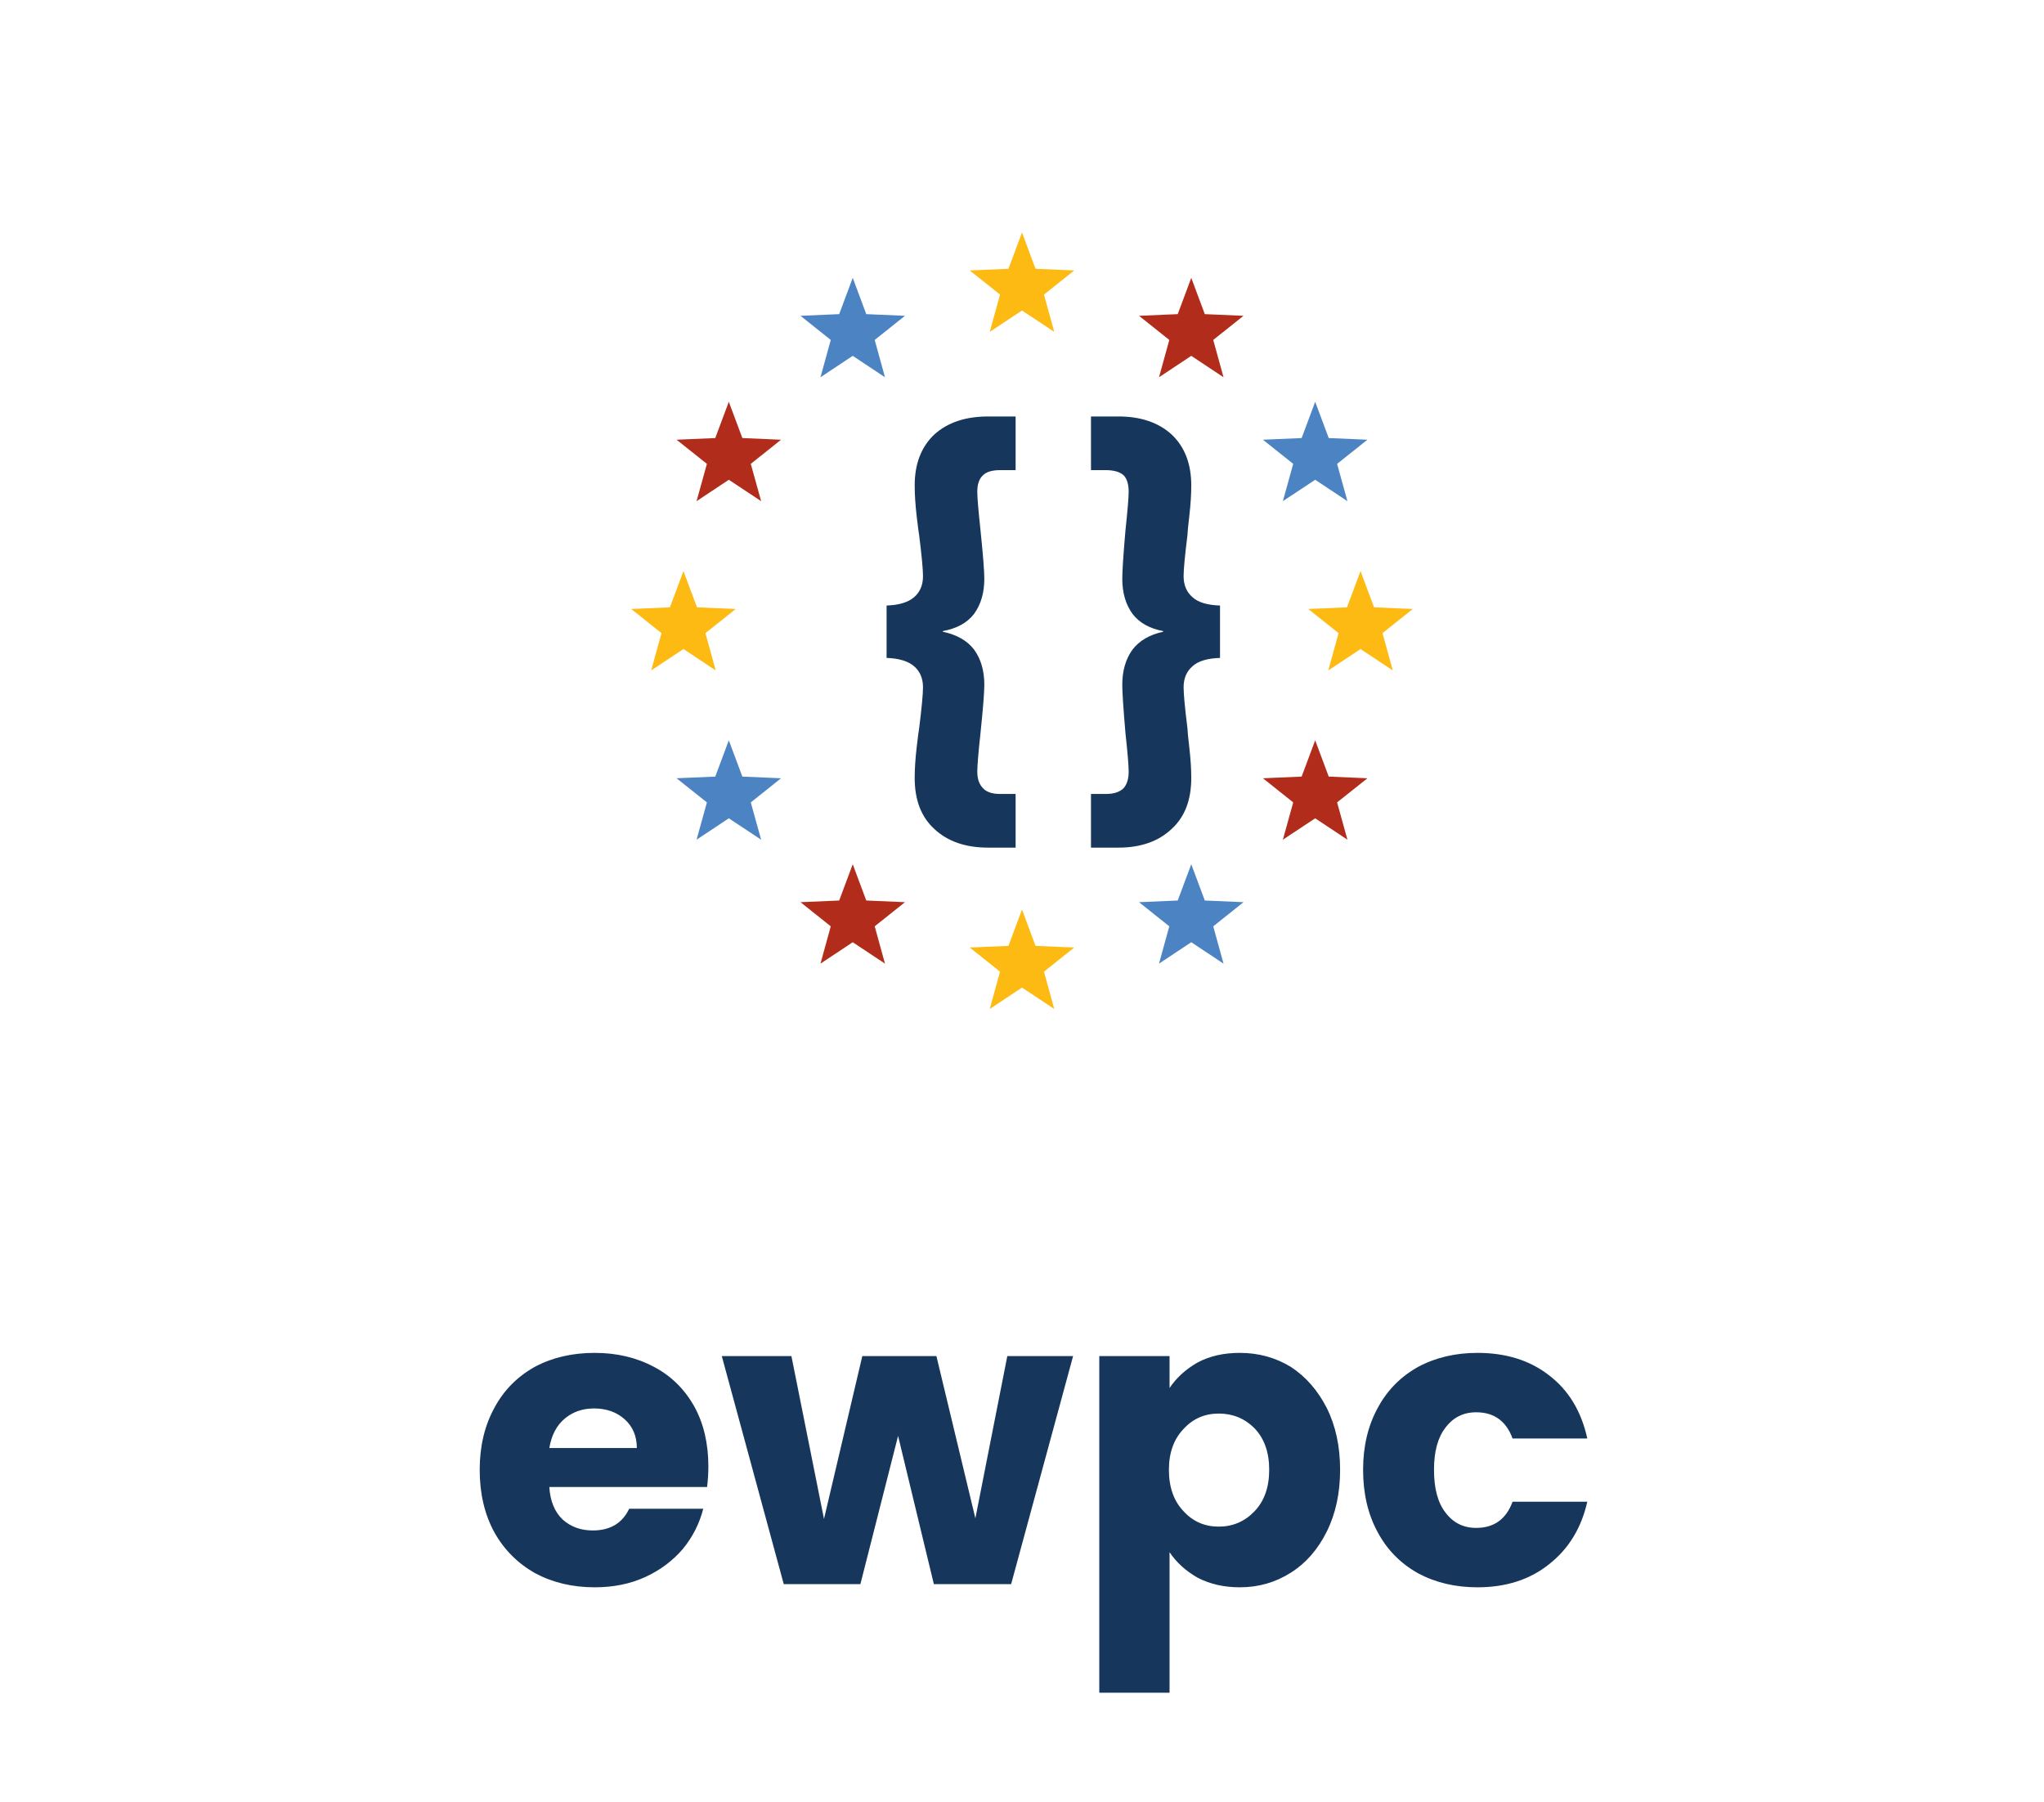
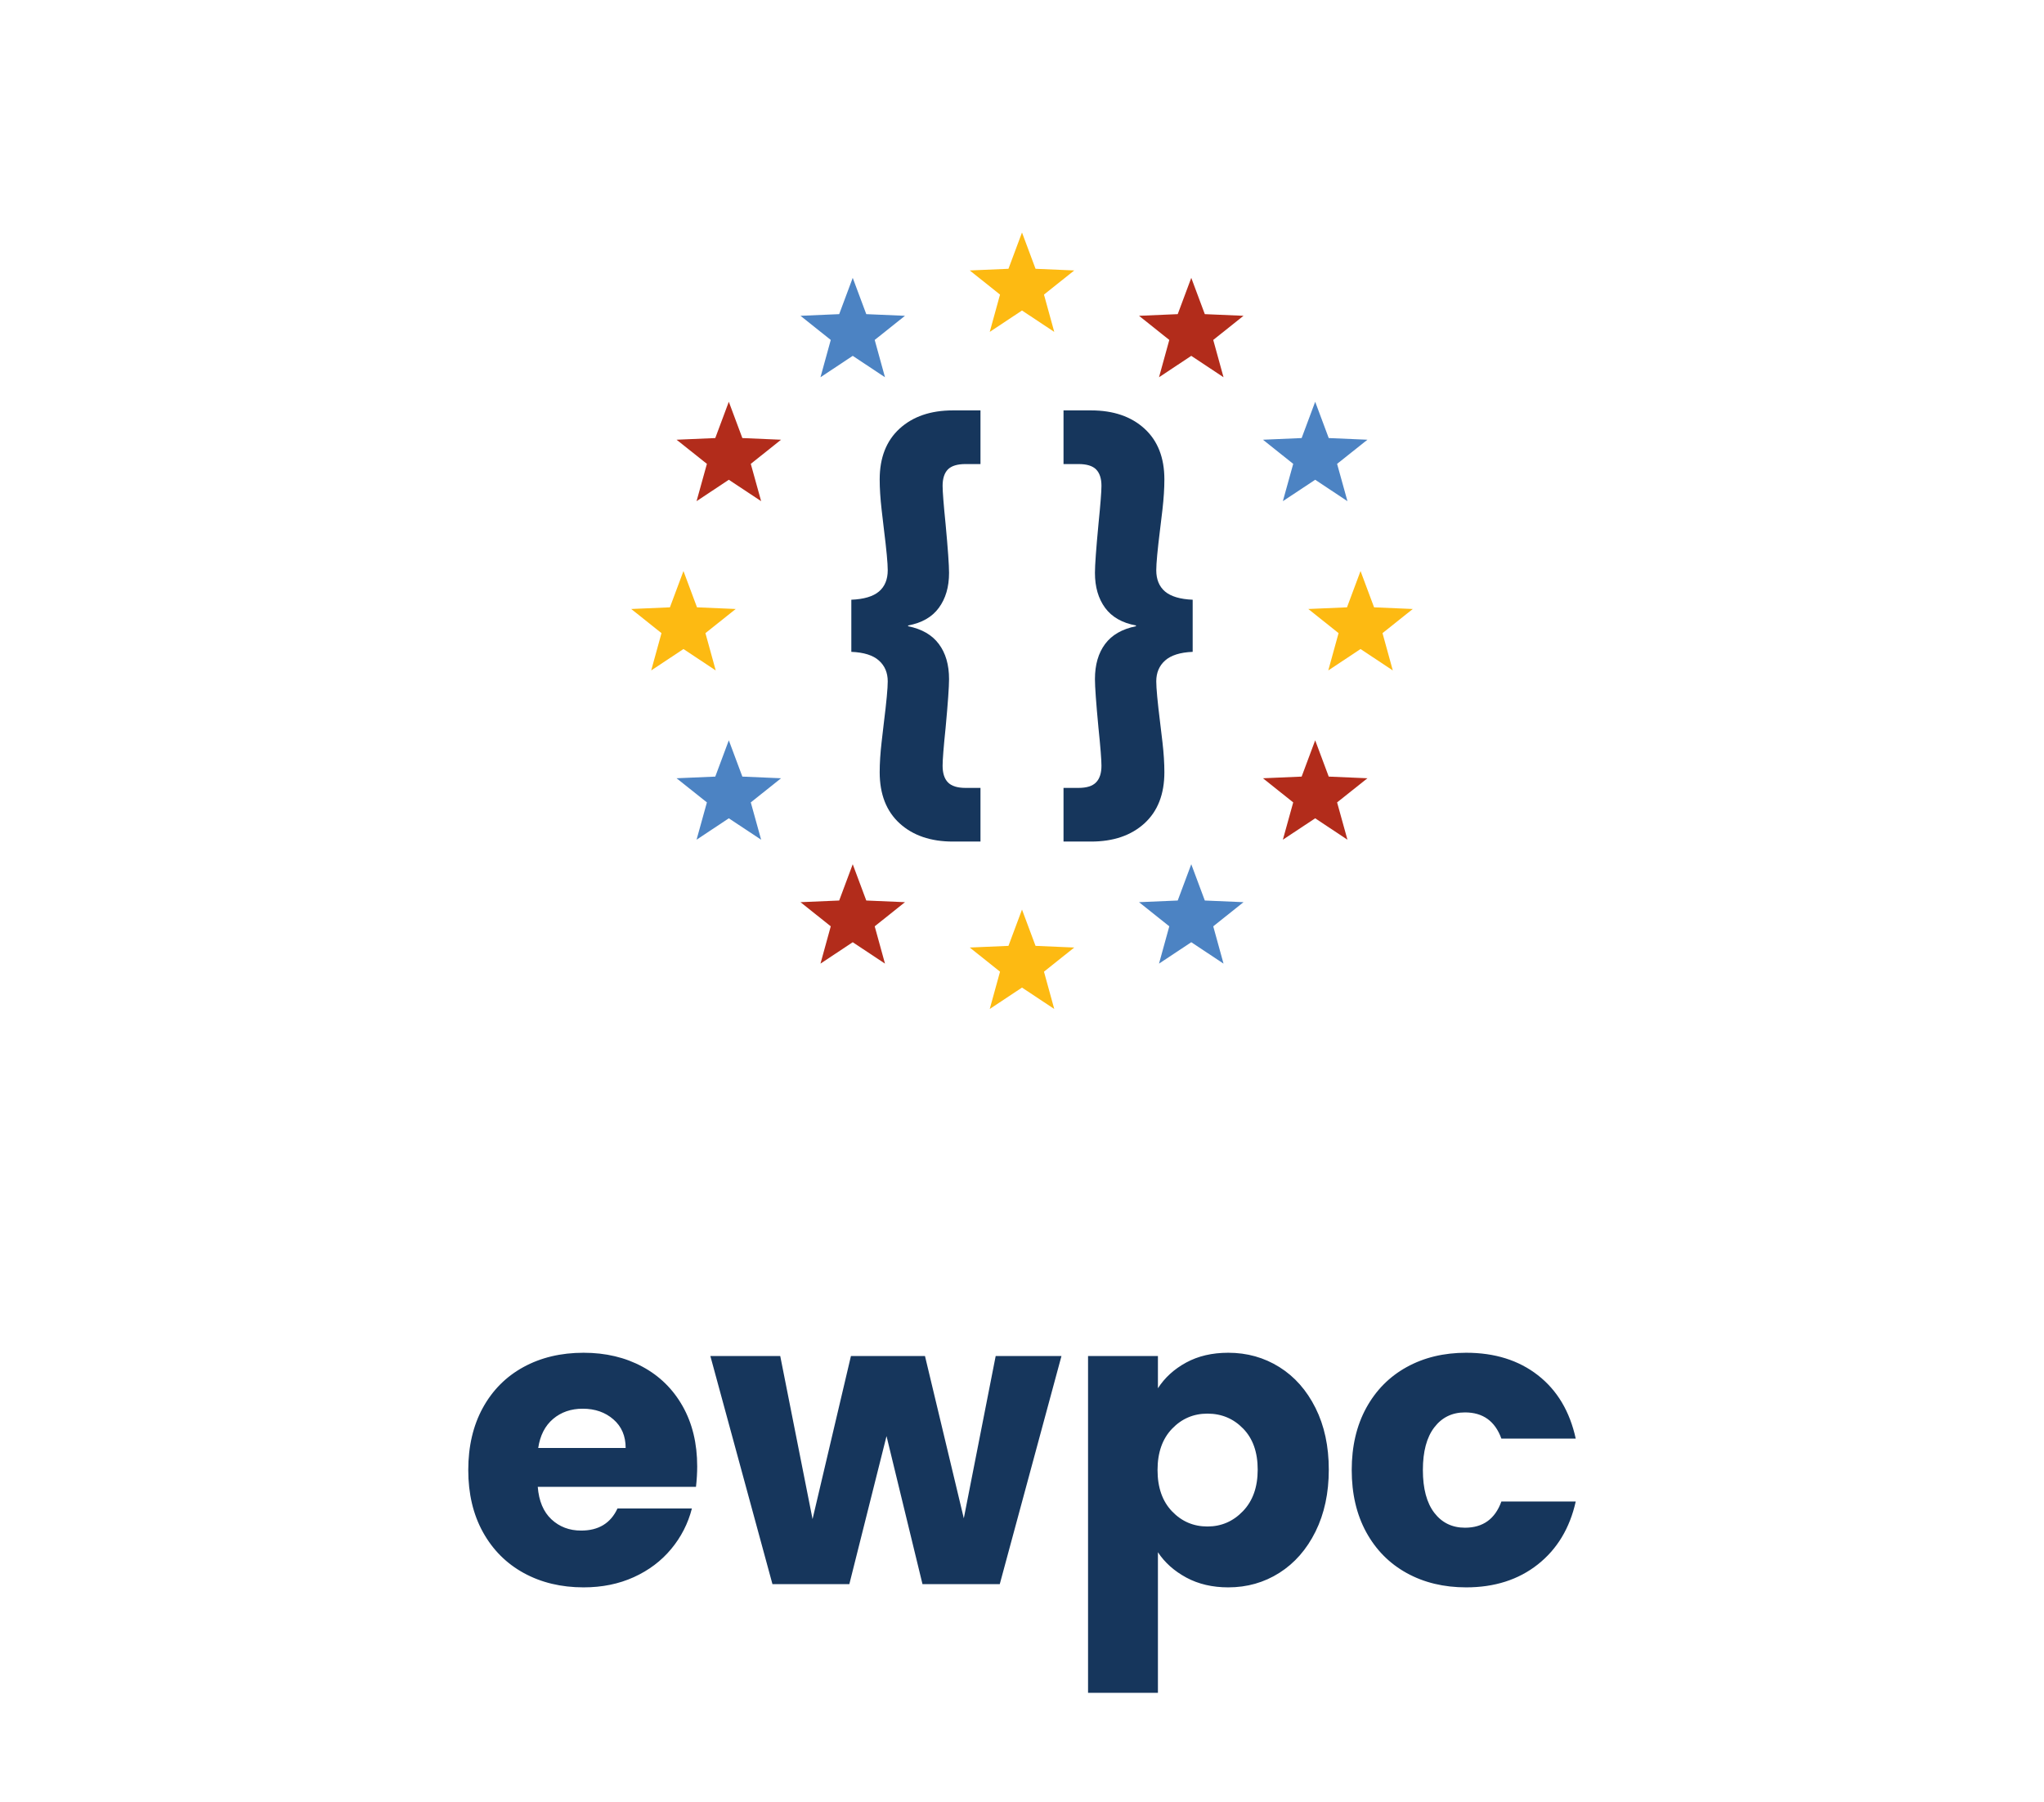
<svg xmlns="http://www.w3.org/2000/svg" viewBox="0 0 320 282" role="img" aria-label="EWPC logo">
  <g transform="translate(160,98)">
    <path d="M0.00,-61.60L2.12,-55.92L8.18,-55.66L3.44,-51.88L5.05,-46.04L0.00,-49.39L-5.05,-46.04L-3.44,-51.88L-8.18,-55.66L-2.12,-55.92Z" fill="#fdba12" />
    <path d="M26.50,-54.50L28.62,-48.82L34.68,-48.56L29.94,-44.78L31.55,-38.94L26.50,-42.29L21.45,-38.94L23.06,-44.78L18.32,-48.56L24.38,-48.82Z" fill="#b22c1b" />
    <path d="M45.90,-35.10L48.02,-29.42L54.08,-29.16L49.33,-25.38L50.95,-19.54L45.90,-22.89L40.84,-19.54L42.46,-25.38L37.72,-29.16L43.78,-29.42Z" fill="#4c83c3" />
    <path d="M53.00,-8.60L55.12,-2.92L61.18,-2.66L56.44,1.12L58.05,6.96L53.00,3.61L47.95,6.96L49.56,1.12L44.82,-2.66L50.88,-2.92Z" fill="#fdba12" />
    <path d="M45.90,17.90L48.02,23.58L54.08,23.84L49.33,27.62L50.95,33.46L45.90,30.11L40.84,33.46L42.46,27.62L37.72,23.84L43.78,23.58Z" fill="#b22c1b" />
    <path d="M26.50,37.30L28.62,42.98L34.68,43.24L29.94,47.02L31.55,52.86L26.50,49.51L21.45,52.86L23.06,47.02L18.32,43.24L24.38,42.98Z" fill="#4c83c3" />
    <path d="M0.00,44.40L2.12,50.08L8.18,50.34L3.44,54.12L5.05,59.96L0.00,56.61L-5.05,59.96L-3.44,54.12L-8.18,50.34L-2.12,50.08Z" fill="#fdba12" />
    <path d="M-26.50,37.30L-24.38,42.98L-18.32,43.24L-23.06,47.02L-21.45,52.86L-26.50,49.51L-31.55,52.86L-29.94,47.02L-34.68,43.24L-28.62,42.98Z" fill="#b22c1b" />
    <path d="M-45.90,17.90L-43.78,23.58L-37.72,23.84L-42.46,27.62L-40.84,33.46L-45.90,30.11L-50.95,33.46L-49.33,27.62L-54.08,23.84L-48.02,23.58Z" fill="#4c83c3" />
    <path d="M-53.00,-8.60L-50.88,-2.92L-44.82,-2.66L-49.56,1.12L-47.95,6.96L-53.00,3.61L-58.05,6.96L-56.44,1.12L-61.18,-2.66L-55.12,-2.92Z" fill="#fdba12" />
    <path d="M-45.90,-35.10L-43.78,-29.42L-37.72,-29.16L-42.46,-25.38L-40.84,-19.54L-45.90,-22.89L-50.95,-19.54L-49.33,-25.38L-54.08,-29.16L-48.02,-29.42Z" fill="#b22c1b" />
    <path d="M-26.50,-54.50L-24.38,-48.82L-18.32,-48.56L-23.06,-44.78L-21.45,-38.94L-26.50,-42.29L-31.55,-38.94L-29.94,-44.78L-34.68,-48.56L-28.62,-48.82Z" fill="#4c83c3" />
-     <g transform="translate(-26.7,22)">
-       <path d="M5.5,-25.2Q8.4,-25.3 9.8,-26.5Q11.2,-27.7 11.2,-29.8Q11.2,-31.4 10.6,-36.2Q10.5,-36.7 10.2,-39.3Q9.9,-41.9 9.9,-44.0Q9.9,-49.1 13.0,-52.0Q16.1,-54.8 21.4,-54.8L25.7,-54.8L25.7,-46.4L23.3,-46.4Q21.4,-46.4 20.6,-45.6Q19.7,-44.8 19.7,-43.0Q19.7,-41.7 20.2,-37.0Q20.8,-31.2 20.8,-29.4Q20.8,-26.1 19.2,-23.9Q17.6,-21.8 14.3,-21.2L14.3,-21.1Q17.6,-20.4 19.2,-18.3Q20.8,-16.1 20.8,-12.8Q20.8,-11.0 20.2,-5.2Q19.7,-0.6 19.7,0.8Q19.7,2.5 20.6,3.4Q21.4,4.3 23.3,4.3L25.7,4.3L25.7,12.7L21.4,12.7Q16.1,12.7 13.0,9.8Q9.9,7.0 9.9,1.8Q9.9,-0.3 10.2,-2.9Q10.5,-5.5 10.6,-6.0Q11.2,-10.8 11.2,-12.4Q11.2,-14.5 9.8,-15.7Q8.4,-16.9 5.5,-17.0L5.5,-25.2" fill="#16365c" />
-     </g>
-     <g transform="translate(6.5,22)">
-       <path d="M24.5,-17.0Q21.5,-16.9 20.2,-15.7Q18.8,-14.5 18.8,-12.4Q18.8,-10.8 19.4,-6.0Q19.4,-5.5 19.7,-2.9Q20.0,-0.3 20.0,1.8Q20.0,7.0 16.9,9.8Q13.8,12.7 8.6,12.7L4.3,12.7L4.3,4.3L6.6,4.3Q8.5,4.3 9.4,3.4Q10.2,2.5 10.2,0.8Q10.2,-0.6 9.7,-5.2Q9.2,-11.0 9.2,-12.8Q9.2,-16.1 10.8,-18.3Q12.4,-20.4 15.6,-21.1L15.6,-21.2Q12.4,-21.8 10.8,-23.9Q9.2,-26.1 9.2,-29.4Q9.2,-31.2 9.7,-37.0Q10.2,-41.7 10.2,-43.0Q10.2,-44.8 9.4,-45.6Q8.5,-46.4 6.6,-46.4L4.3,-46.4L4.3,-54.8L8.6,-54.8Q13.8,-54.8 16.9,-52.0Q20.0,-49.1 20.0,-44.0Q20.0,-41.9 19.7,-39.3Q19.4,-36.7 19.4,-36.2Q18.8,-31.4 18.8,-29.8Q18.8,-27.7 20.2,-26.5Q21.5,-25.3 24.5,-25.2L24.5,-17.0" fill="#16365c" />
-     </g>
+     <path d="M-26.72,-4.11Q-23.78,-4.23 -22.40,-5.39Q-21.02,-6.56 -21.02,-8.73Q-21.02,-10.35 -21.62,-15.15Q-21.68,-15.63 -21.98,-18.23Q-22.28,-20.85 -22.28,-22.95Q-22.28,-28.05 -19.16,-30.90Q-16.03,-33.75 -10.82,-33.75L-6.50,-33.75L-6.50,-25.35L-8.83,-25.35Q-10.76,-25.35 -11.60,-24.51Q-12.43,-23.66 -12.43,-21.93Q-12.43,-20.61 -11.96,-15.93Q-11.42,-10.11 -11.42,-8.31Q-11.42,-5.01 -13.02,-2.84Q-14.60,-0.68 -17.83,-0.08L-17.83,0.04Q-14.60,0.69 -13.02,2.82Q-11.42,4.95 -11.42,8.32Q-11.42,10.12 -11.96,15.94Q-12.43,20.49 -12.43,21.87Q-12.43,23.62 -11.60,24.48Q-10.76,25.35 -8.83,25.35L-6.50,25.35L-6.50,33.75L-10.82,33.75Q-16.03,33.75 -19.16,30.90Q-22.28,28.05 -22.28,22.89Q-22.28,20.79 -21.98,18.19Q-21.68,15.57 -21.62,15.09Q-21.02,10.29 -21.02,8.67Q-21.02,6.64 -22.40,5.41Q-23.78,4.17 -26.72,4.05L-26.72,-4.11" fill="#16365c" />
+     <path d="M26.72,4.05Q23.79,4.17 22.40,5.41Q21.02,6.64 21.02,8.67Q21.02,10.29 21.62,15.09Q21.69,15.57 21.99,18.19Q22.29,20.79 22.29,22.89Q22.29,28.05 19.17,30.90Q16.04,33.75 10.82,33.75L6.50,33.75L6.50,25.35L8.84,25.35Q10.77,25.35 11.60,24.48Q12.44,23.62 12.44,21.87Q12.44,20.49 11.97,15.94Q11.42,10.12 11.42,8.32Q11.42,4.95 13.01,2.82Q14.60,0.69 17.84,0.04L17.84,-0.08Q14.60,-0.68 13.01,-2.84Q11.42,-5.01 11.42,-8.31Q11.42,-10.11 11.97,-15.93Q12.44,-20.61 12.44,-21.93Q12.44,-23.66 11.60,-24.51Q10.77,-25.35 8.84,-25.35L6.50,-25.35L6.50,-33.75L10.82,-33.75Q16.04,-33.75 19.17,-30.90Q22.29,-28.05 22.29,-22.95Q22.29,-20.85 21.99,-18.23Q21.69,-15.63 21.62,-15.15Q21.02,-10.35 21.02,-8.73Q21.02,-6.56 22.40,-5.39Q23.79,-4.23 26.72,-4.11L26.72,4.05" fill="#16365c" />
  </g>
-   <g transform="translate(73.3,248)">
-     <path d="M37.6,-18.4Q37.6,-16.9 37.4,-15.2L12.7,-15.2Q12.9,-11.9 14.8,-10.1Q16.7,-8.4 19.5,-8.4Q23.6,-8.4 25.2,-11.8L36.8,-11.8Q35.9,-8.3 33.6,-5.5Q31.2,-2.7 27.7,-1.1Q24.2,0.5 19.8,0.5Q14.6,0.5 10.5,-1.7Q6.4,-4.0 4.1,-8.1Q1.8,-12.3 1.8,-17.9Q1.8,-23.4 4.1,-27.6Q6.3,-31.7 10.4,-34.0Q14.5,-36.2 19.8,-36.2Q25.0,-36.2 29.1,-34.0Q33.1,-31.9 35.4,-27.8Q37.6,-23.8 37.6,-18.4M26.4,-21.3Q26.4,-24.1 24.5,-25.8Q22.6,-27.5 19.7,-27.5Q17.0,-27.5 15.1,-25.9Q13.2,-24.3 12.7,-21.3L26.4,-21.3M94.7,-35.7L85.0,0.0L72.9,0.0L67.3,-23.2L61.4,0.0L49.4,0.0L39.7,-35.7L50.6,-35.7L55.7,-10.2L61.7,-35.7L73.3,-35.7L79.4,-10.3L84.4,-35.7L94.7,-35.7M109.8,-30.7Q111.4,-33.1 114.2,-34.7Q117.0,-36.2 120.8,-36.2Q125.2,-36.2 128.8,-34.0Q132.3,-31.7 134.4,-27.6Q136.5,-23.4 136.5,-17.9Q136.5,-12.4 134.4,-8.2Q132.3,-4.0 128.8,-1.8Q125.2,0.5 120.8,0.5Q117.1,0.5 114.2,-1.0Q111.4,-2.6 109.8,-5.0L109.8,17.0L98.8,17.0L98.8,-35.7L109.8,-35.7L109.8,-30.7M125.4,-17.9Q125.4,-22.0 123.1,-24.4Q120.8,-26.7 117.5,-26.7Q114.2,-26.7 112.0,-24.3Q109.7,-21.9 109.7,-17.9Q109.7,-13.8 112.0,-11.4Q114.2,-9.0 117.5,-9.0Q120.8,-9.0 123.1,-11.4Q125.4,-13.8 125.4,-17.9M140.1,-17.9Q140.1,-23.4 142.4,-27.6Q144.6,-31.7 148.7,-34.0Q152.8,-36.2 158.0,-36.2Q164.7,-36.2 169.2,-32.7Q173.8,-29.2 175.2,-22.8L163.5,-22.8Q162.0,-26.9 157.8,-26.9Q154.8,-26.9 153.0,-24.5Q151.2,-22.2 151.2,-17.9Q151.2,-13.5 153.0,-11.2Q154.8,-8.8 157.8,-8.8Q162.0,-8.8 163.5,-12.9L175.2,-12.9Q173.8,-6.7 169.2,-3.1Q164.7,0.5 158.0,0.5Q152.8,0.5 148.7,-1.7Q144.6,-4.0 142.4,-8.1Q140.1,-12.3 140.1,-17.9" fill="#16365c" />
-   </g>
+   <path d="M109.15,229.57Q109.15,231.10 108.96,232.77L84.19,232.77Q84.45,236.10 86.33,237.86Q88.22,239.62 90.98,239.62Q95.07,239.62 96.67,236.16L108.32,236.16Q107.42,239.68 105.08,242.50Q102.75,245.31 99.23,246.91Q95.71,248.51 91.36,248.51Q86.11,248.51 82.01,246.27Q77.92,244.03 75.61,239.87Q73.31,235.71 73.31,230.14Q73.31,224.58 75.58,220.42Q77.86,216.26 81.95,214.02Q86.05,211.78 91.36,211.78Q96.54,211.78 100.57,213.96Q104.61,216.13 106.88,220.16Q109.15,224.19 109.15,229.57M97.95,226.69Q97.95,223.87 96.03,222.21Q94.11,220.54 91.23,220.54Q88.48,220.54 86.59,222.14Q84.70,223.74 84.26,226.69L97.95,226.69M166.18,212.29L156.52,248.00L144.42,248.00L138.79,224.83L132.97,248.00L120.93,248.00L111.21,212.29L122.15,212.29L127.21,237.82L133.22,212.29L144.81,212.29L150.89,237.70L155.88,212.29L166.18,212.29M181.28,217.34Q182.88,214.85 185.69,213.32Q188.51,211.78 192.29,211.78Q196.71,211.78 200.29,214.02Q203.87,216.26 205.95,220.42Q208.03,224.58 208.03,230.08Q208.03,235.58 205.95,239.78Q203.87,243.97 200.29,246.24Q196.71,248.51 192.29,248.51Q188.58,248.51 185.73,246.98Q182.88,245.44 181.28,243.01L181.28,265.02L170.34,265.02L170.34,212.29L181.28,212.29L181.28,217.34M196.90,230.08Q196.90,225.98 194.62,223.65Q192.35,221.31 189.03,221.31Q185.76,221.31 183.49,223.68Q181.22,226.05 181.22,230.14Q181.22,234.24 183.49,236.61Q185.76,238.98 189.03,238.98Q192.29,238.98 194.59,236.58Q196.90,234.18 196.90,230.08M211.62,230.14Q211.62,224.58 213.89,220.42Q216.17,216.26 220.23,214.02Q224.29,211.78 229.54,211.78Q236.26,211.78 240.77,215.30Q245.29,218.82 246.69,225.22L235.05,225.22Q233.57,221.12 229.35,221.12Q226.34,221.12 224.55,223.46Q222.76,225.79 222.76,230.14Q222.76,234.50 224.55,236.84Q226.34,239.17 229.35,239.17Q233.57,239.17 235.05,235.07L246.69,235.07Q245.29,241.34 240.74,244.93Q236.20,248.51 229.54,248.51Q224.29,248.51 220.23,246.27Q216.17,244.03 213.89,239.87Q211.62,235.71 211.62,230.14" fill="#16365c" />
</svg>
